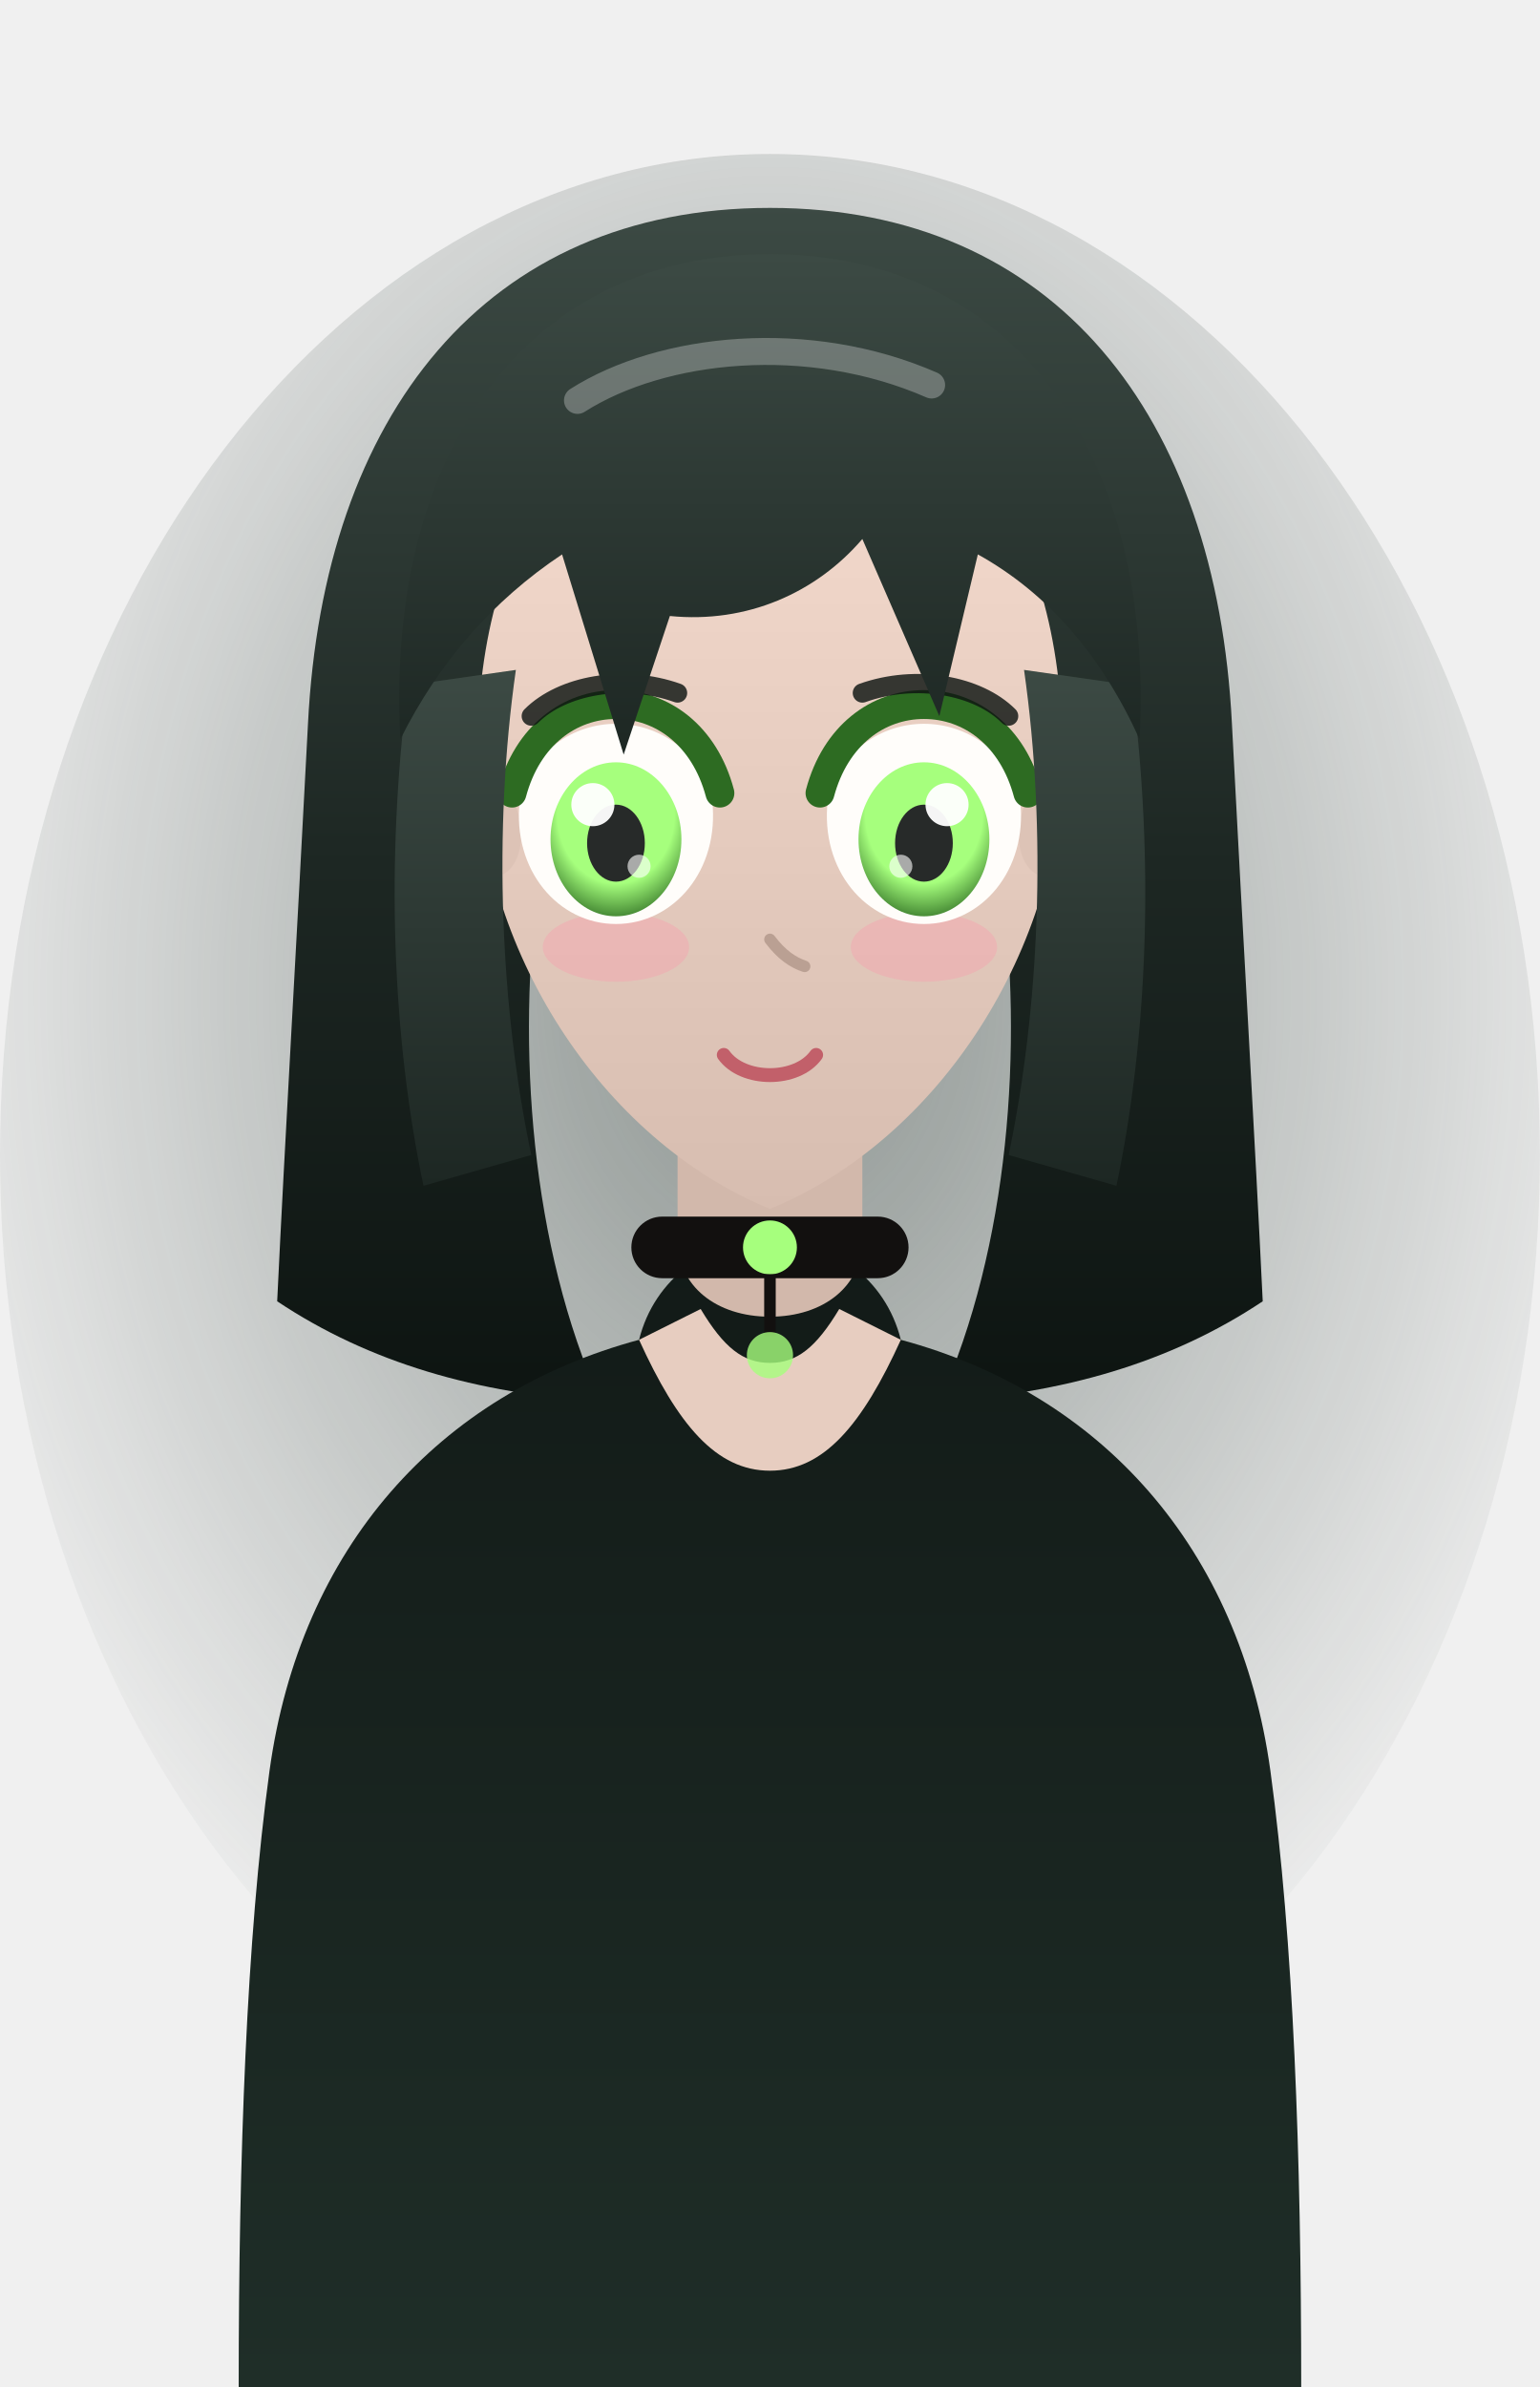
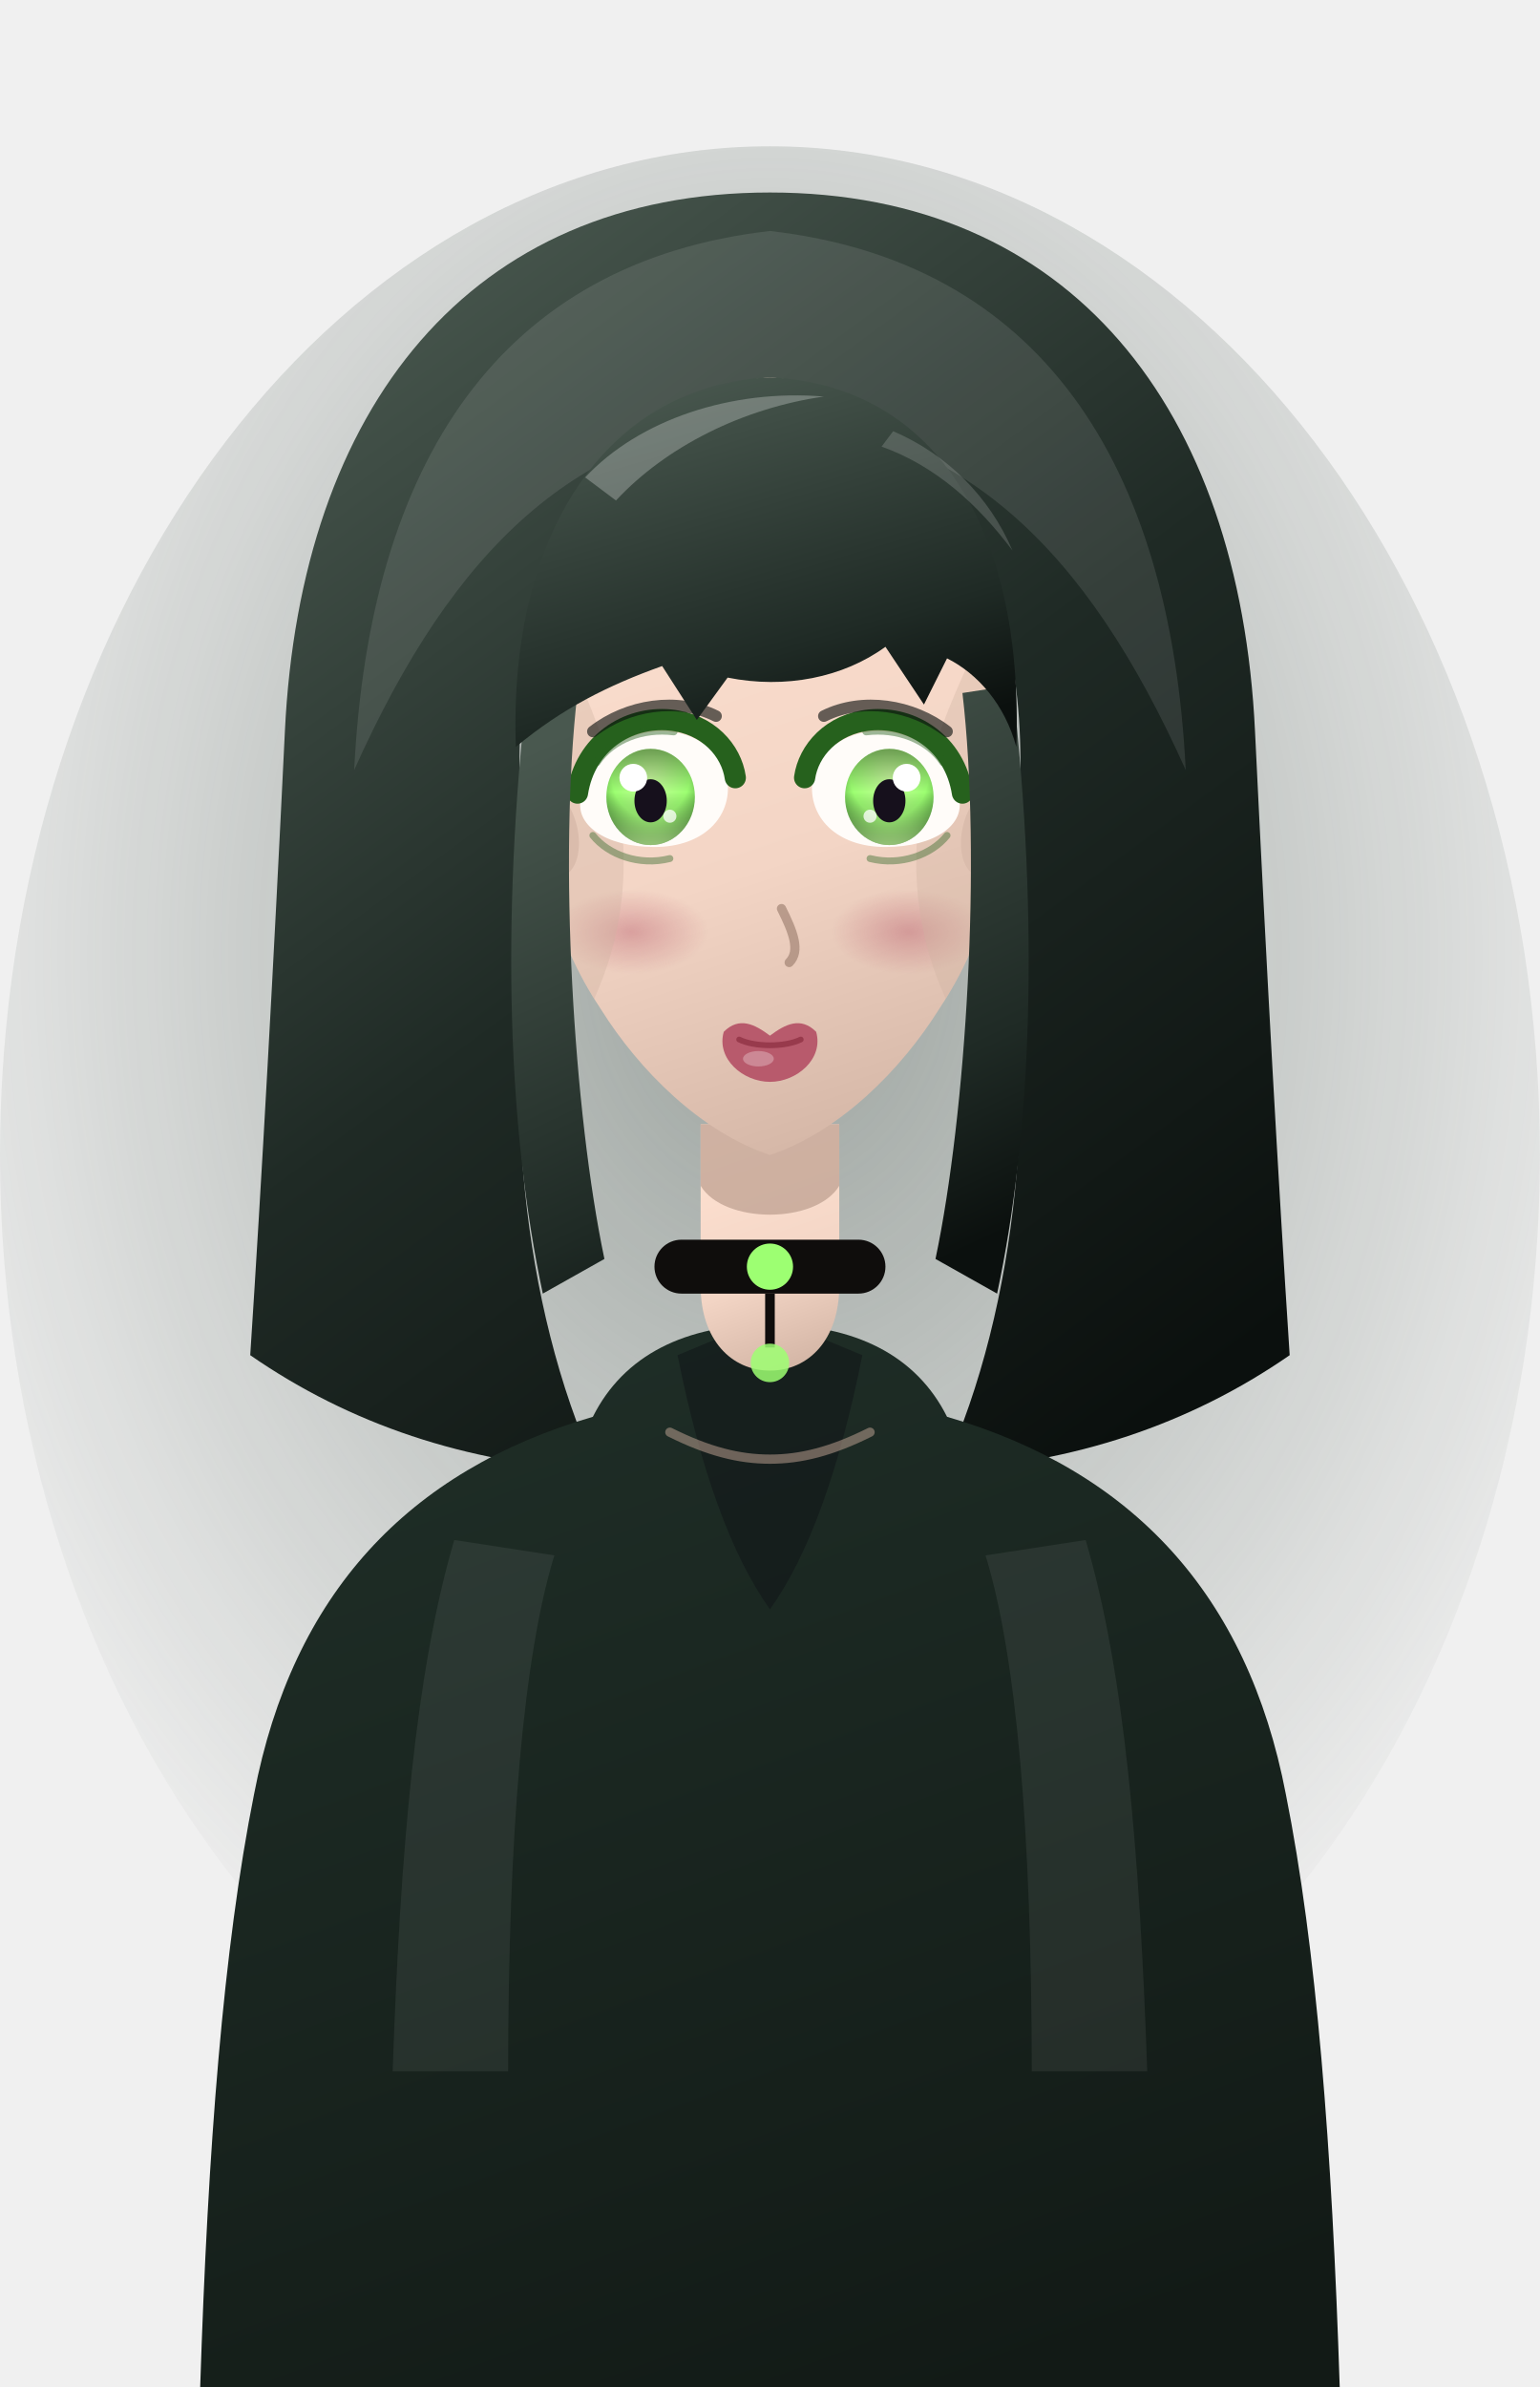
<svg xmlns="http://www.w3.org/2000/svg" viewBox="0 0 400 620" width="400" height="620" role="img" aria-label="Kurone, the kurone theme portrait">
  <defs>
-     <linearGradient id="hair-kurone" x1="0" y1="0" x2="0" y2="1">
-       <stop offset="0" stop-color="#3c4a44" />
-       <stop offset=".55" stop-color="#1d2723" />
-       <stop offset="1" stop-color="#0d1411" />
+     <linearGradient id="hair-kurone" x1=".2" y1="0" x2=".8" y2="1">
+       <stop offset="0" stop-color="#49584f" />
+       <stop offset=".5" stop-color="#1f2a25" />
+       <stop offset="1" stop-color="#0b100e" />
    </linearGradient>
-     <linearGradient id="hairF-kurone" x1="0" y1="0" x2="0" y2="1">
-       <stop offset="0" stop-color="#3c4a44" />
-       <stop offset="1" stop-color="#1d2723" />
+     <linearGradient id="hairF-kurone" x1=".3" y1="0" x2=".7" y2="1">
+       <stop offset="0" stop-color="#49584f" />
+       <stop offset=".72" stop-color="#1f2a25" />
+       <stop offset="1" stop-color="#0b100e" />
    </linearGradient>
-     <linearGradient id="skin-kurone" x1="0" y1="0" x2="0" y2="1">
-       <stop offset="0" stop-color="#f6dccf" />
-       <stop offset="1" stop-color="#d7bdb0" />
+     <linearGradient id="skin-kurone" x1=".4" y1="0" x2=".6" y2="1">
+       <stop offset="0" stop-color="#ffe2d2" />
+       <stop offset=".62" stop-color="#f3d5c5" />
+       <stop offset="1" stop-color="#d4b6a6" />
    </linearGradient>
-     <linearGradient id="fit-kurone" x1="0" y1="0" x2="0" y2="1">
-       <stop offset="0" stop-color="#121a17" />
-       <stop offset="1" stop-color="#1f2e28" />
+     <linearGradient id="fit-kurone" x1=".3" y1="0" x2=".7" y2="1">
+       <stop offset="0" stop-color="#1f2e27" />
+       <stop offset="1" stop-color="#121a16" />
    </linearGradient>
-     <radialGradient id="iris-kurone" cx=".5" cy=".34" r=".72">
-       <stop offset="0" stop-color="#a6ff7d" />
-       <stop offset=".62" stop-color="#a6ff7d" />
-       <stop offset="1" stop-color="#2d6b22" />
+     <radialGradient id="iris-kurone" cx=".5" cy=".28" r=".8">
+       <stop offset="0" stop-color="#cbffa0" />
+       <stop offset=".55" stop-color="#9dff72" />
+       <stop offset="1" stop-color="#26611d" />
    </radialGradient>
-     <radialGradient id="glow-kurone" cx=".5" cy=".42" r=".6">
-       <stop offset="0" stop-color="#3c4a44" stop-opacity=".55" />
-       <stop offset="1" stop-color="#3c4a44" stop-opacity="0" />
+     <linearGradient id="irisShade-kurone" x1="0" y1="0" x2="0" y2="1">
+       <stop offset="0" stop-color="#000" stop-opacity=".38" />
+       <stop offset=".45" stop-color="#000" stop-opacity="0" />
+       <stop offset="1" stop-color="#eaffbf" stop-opacity=".5" />
+     </linearGradient>
+     <radialGradient id="glow-kurone" cx=".5" cy=".4" r=".62">
+       <stop offset="0" stop-color="#49584f" stop-opacity=".5" />
+       <stop offset="1" stop-color="#49584f" stop-opacity="0" />
+     </radialGradient>
+     <radialGradient id="blush-kurone" cx=".5" cy=".5" r=".5">
+       <stop offset="0" stop-color="#b85a6c" stop-opacity=".42" />
+       <stop offset="1" stop-color="#b85a6c" stop-opacity="0" />
    </radialGradient>
    <clipPath id="face-kurone">
-       <path d="M124 196c0-62 30-98 76-98s76 36 76 98c0 50-32 100-76 118-44-18-76-68-76-118Z" />
+       <path d="M138 192c0-52 22-90 62-94 40 4 62 42 62 94 0 30-6 52-18 70-10 16-26 32-44 38-18-6-34-22-44-38-12-18-18-40-18-70Z" />
+     </clipPath>
+     <clipPath id="hairClip-kurone">
+       <path d="M200 50c-78 0-122 56-126 140-3 62-6 116-9 162 26 18 56 28 90 30-20-44-24-100-17-148-11-68 7-118 62-134 55 16 73 66 62 134 7 48 3 104-17 148 34-2 64-12 90-30-3-46-6-100-9-162-4-84-48-140-126-140Z" />
    </clipPath>
  </defs>
-   <ellipse cx="200" cy="300" rx="200" ry="260" fill="url(#glow-kurone)" />
-   <path d="M200 54C126 54 84 108 80 188c-3 58-6 108-8 150 24 16 52 24 84 26-18-40-22-92-16-136-10-62 6-108 60-124 54 16 70 62 60 124 6 44 2 96-16 136 32-2 60-10 84-26-2-42-5-92-8-150-4-80-46-134-120-134Z" fill="url(#hair-kurone)" />
-   <path d="M200 322c-16 0-30 10-34 26-52 14-88 54-96 112-6 44-8 100-8 160h276c0-60-2-116-8-160-8-58-44-98-96-112-4-16-18-26-34-26Z" fill="url(#fit-kurone)" />
-   <path d="M166 348c10 22 20 34 34 34s24-12 34-34l-16-8c-6 10-11 14-18 14s-12-4-18-14Z" fill="#e7cdc0" />
-   <path d="M176 268h48v54c0 12-10 20-24 20s-24-8-24-20Z" fill="#d2b8ab" />
-   <path d="M124 196c0-62 30-98 76-98s76 36 76 98c0 50-32 100-76 118-44-18-76-68-76-118Z" fill="url(#skin-kurone)" />
+   <ellipse cx="200" cy="300" rx="200" ry="262" fill="url(#glow-kurone)" />
+   <path d="M200 50c-78 0-122 56-126 140-3 62-6 116-9 162 26 18 56 28 90 30-20-44-24-100-17-148-11-68 7-118 62-134 55 16 73 66 62 134 7 48 3 104-17 148 34-2 64-12 90-30-3-46-6-100-9-162-4-84-48-140-126-140Z" fill="url(#hair-kurone)" />
+   <g clip-path="url(#hairClip-kurone)">
+     <path d="M200 60c-70 8-104 60-108 140 26-58 58-88 108-92 50 4 82 34 108 92-4-80-38-132-108-140Z" fill="#fff" opacity=".1" />
+   </g>
+   <path d="M200 344c-22 0-38 8-46 24-48 14-78 46-88 98-8 40-12 92-14 154h296c-2-62-6-114-14-154-10-52-40-84-88-98-8-16-24-24-46-24Z" fill="url(#fit-kurone)" />
+   <path d="M176 352c6 30 14 52 24 66 10-14 18-36 24-66l-24-10Z" fill="#0d0f14" opacity=".45" />
+   <path d="M118 400c-10 34-14 80-16 138h30c0-62 4-108 12-134Z M282 400c10 34 14 80 16 138h-30c0-62-4-108-12-134Z" fill="#fff" opacity=".07" />
+   <path d="M182 292h36v42c0 14-8 22-18 22s-18-8-18-22Z" fill="url(#skin-kurone)" />
+   <path d="M182 292h36v16c-6 10-30 10-36 0Z" fill="#bb9d8d" opacity=".7" />
+   <path d="M174 372c10 5 18 7 26 7M226 372c-10 5-18 7-26 7" fill="none" stroke="#c5a797" stroke-width="2.4" stroke-linecap="round" opacity=".5" />
+   <path d="M138 192c0-52 22-90 62-94 40 4 62 42 62 94 0 30-6 52-18 70-10 16-26 32-44 38-18-6-34-22-44-38-12-18-18-40-18-70Z" fill="url(#skin-kurone)" />
  <g clip-path="url(#face-kurone)">
-     <ellipse cx="160" cy="246" rx="19" ry="9" fill="#ff8fa8" opacity=".3" />
-     <ellipse cx="240" cy="246" rx="19" ry="9" fill="#ff8fa8" opacity=".3" />
+     <ellipse cx="164" cy="242" rx="20" ry="11" fill="url(#blush-kurone)" />
+     <ellipse cx="236" cy="242" rx="20" ry="11" fill="url(#blush-kurone)" />
+     <path d="M138 150c14 30 24 48 24 74 0 22-8 40-20 56-8-24-10-56-4-130Z" fill="#cfb1a1" opacity=".35" />
+     <path d="M262 150c-14 30-24 48-24 74 0 22 8 40 20 56 8-24 10-56 4-130Z" fill="#cfb1a1" opacity=".35" />
  </g>
-   <ellipse cx="126" cy="214" rx="9" ry="14" transform="rotate(-14 126 214)" fill="#ddc3b6" />
-   <ellipse cx="274" cy="214" rx="9" ry="14" transform="rotate(14 274 214)" fill="#ddc3b6" />
-   <g transform="translate(160 214) scale(1 1)">
-     <path d="M-25-6c3-13 14-20 25-20s22 7 25 20c2 18-10 32-25 32S-27 12-25-6Z" fill="#fffdfa" />
-     <ellipse cx="0" cy="4" rx="17" ry="20" fill="url(#iris-kurone)" />
-     <ellipse cx="0" cy="5" rx="7.5" ry="10" fill="#1a1320" opacity=".9" />
-     <circle cx="-6" cy="-5" r="5.6" fill="#fff" opacity=".95" />
-     <circle cx="6" cy="11" r="3" fill="#fff" opacity=".6" />
-     <path d="M-27-8c4-15 15-23 27-23s23 8 27 23" fill="none" stroke="#2d6b22" stroke-width="7.5" stroke-linecap="round" />
-     <path d="M-27-8c-4-3-8-4-11-3" fill="none" stroke="#2d6b22" stroke-width="6" stroke-linecap="round" />
+   <ellipse cx="143" cy="216" rx="7" ry="12" transform="rotate(-14 143 216)" fill="#dabcac" />
+   <ellipse cx="257" cy="216" rx="7" ry="12" transform="rotate(14 257 216)" fill="#dabcac" />
+   <g transform="translate(170 208) scale(1 1)">
+     <path d="M-19-1c3-12 13-18 23-17 9 1 14 7 15 13 1 9-6 17-19 17S-21 6-19-1Z" fill="#fffcf9" />
+     <ellipse cx="-1" cy="-1" rx="11.5" ry="12.5" fill="url(#iris-kurone)" />
+     <ellipse cx="-1" cy="-1" rx="11.5" ry="12.5" fill="url(#irisShade-kurone)" />
+     <ellipse cx="-1" cy="0" rx="4.2" ry="5.6" fill="#16101c" />
+     <circle cx="-5.5" cy="-6" r="3.6" fill="#fff" />
+     <circle cx="4" cy="4" r="1.7" fill="#fff" opacity=".75" />
+     <path d="M-20-2c2-13 13-20 24-19 10 1 16 8 17 15" fill="none" stroke="#26611d" stroke-width="5.5" stroke-linecap="round" />
+     <path d="M-20-2c-4-2-8-2-11 0" fill="none" stroke="#26611d" stroke-width="4.4" stroke-linecap="round" />
+     <path d="M-15-10c4-6 12-9 20-8" fill="none" stroke="#26611d" stroke-width="2" stroke-linecap="round" opacity=".45" />
+     <path d="M-16 9c4 5 12 8 20 6" fill="none" stroke="#26611d" stroke-width="1.8" stroke-linecap="round" opacity=".4" />
  </g>
-   <g transform="translate(240 214) scale(-1 1)">
-     <path d="M-25-6c3-13 14-20 25-20s22 7 25 20c2 18-10 32-25 32S-27 12-25-6Z" fill="#fffdfa" />
-     <ellipse cx="0" cy="4" rx="17" ry="20" fill="url(#iris-kurone)" />
-     <ellipse cx="0" cy="5" rx="7.5" ry="10" fill="#1a1320" opacity=".9" />
-     <circle cx="-6" cy="-5" r="5.6" fill="#fff" opacity=".95" />
-     <circle cx="6" cy="11" r="3" fill="#fff" opacity=".6" />
-     <path d="M-27-8c4-15 15-23 27-23s23 8 27 23" fill="none" stroke="#2d6b22" stroke-width="7.5" stroke-linecap="round" />
-     <path d="M-27-8c-4-3-8-4-11-3" fill="none" stroke="#2d6b22" stroke-width="6" stroke-linecap="round" />
+   <g transform="translate(230 208) scale(-1 1)">
+     <path d="M-19-1c3-12 13-18 23-17 9 1 14 7 15 13 1 9-6 17-19 17S-21 6-19-1Z" fill="#fffcf9" />
+     <ellipse cx="-1" cy="-1" rx="11.5" ry="12.5" fill="url(#iris-kurone)" />
+     <ellipse cx="-1" cy="-1" rx="11.5" ry="12.5" fill="url(#irisShade-kurone)" />
+     <ellipse cx="-1" cy="0" rx="4.2" ry="5.6" fill="#16101c" />
+     <circle cx="-5.5" cy="-6" r="3.6" fill="#fff" />
+     <circle cx="4" cy="4" r="1.7" fill="#fff" opacity=".75" />
+     <path d="M-20-2c2-13 13-20 24-19 10 1 16 8 17 15" fill="none" stroke="#26611d" stroke-width="5.5" stroke-linecap="round" />
+     <path d="M-20-2c-4-2-8-2-11 0" fill="none" stroke="#26611d" stroke-width="4.4" stroke-linecap="round" />
+     <path d="M-15-10c4-6 12-9 20-8" fill="none" stroke="#26611d" stroke-width="2" stroke-linecap="round" opacity=".45" />
+     <path d="M-16 9c4 5 12 8 20 6" fill="none" stroke="#26611d" stroke-width="1.8" stroke-linecap="round" opacity=".4" />
  </g>
-   <path d="M138 186c8-8 24-11 38-6" fill="none" stroke="#0d1411" stroke-width="5" stroke-linecap="round" opacity=".82" />
-   <path d="M262 186c-8-8-24-11-38-6" fill="none" stroke="#0d1411" stroke-width="5" stroke-linecap="round" opacity=".82" />
-   <path d="M200 244c3 4 6 6 9 7" fill="none" stroke="#aa9083" stroke-width="3" stroke-linecap="round" opacity=".7" />
-   <path d="M188 274c5 7 19 7 24 0" fill="none" stroke="#c2606a" stroke-width="3.6" stroke-linecap="round" />
-   <path d="M106 178c-6 46-4 92 4 130l28-8c-8-38-10-84-4-126Z M294 178c6 46 4 92-4 130l-28-8c8-38 10-84 4-126Z" fill="url(#hairF-kurone)" />
-   <path d="M104 192c-4-76 34-126 96-126s100 50 96 126c-10-22-24-38-42-48l-10 42-20-46c-12 14-30 22-50 20l-12 36-16-52c-18 12-32 28-42 48Z" fill="url(#hairF-kurone)" />
-   <path d="M150 104c22-14 60-18 92-4" fill="none" stroke="#fff" stroke-width="7" stroke-linecap="round" opacity=".28" />
-   <rect x="164" y="316" width="72" height="16" rx="8" fill="#12100f" />
-   <circle cx="200" cy="324" r="7" fill="#a6ff7d" />
-   <path d="M200 331v16" stroke="#12100f" stroke-width="3" />
-   <circle cx="200" cy="352" r="6" fill="#a6ff7d" opacity=".8" />
+   <path d="M154 190c9-7 22-9 32-4" fill="none" stroke="#0b100e" stroke-width="3" stroke-linecap="round" opacity=".62" />
+   <path d="M246 190c-9-7-22-9-32-4" fill="none" stroke="#0b100e" stroke-width="3" stroke-linecap="round" opacity=".62" />
+   <path d="M203 236c3 6 5 11 2 14" fill="none" stroke="#9c7e6e" stroke-width="2.4" stroke-linecap="round" opacity=".65" />
+   <path d="M188 268c4-4 8-2 12 1 4-3 8-5 12-1 2 7-5 13-12 13s-14-6-12-13Z" fill="#b85a6c" />
+   <path d="M192 270c4 2 12 2 16 0" fill="none" stroke="#8a2c3e" stroke-width="1.5" stroke-linecap="round" opacity=".7" />
+   <ellipse cx="197" cy="275" rx="4" ry="2" fill="#fff" opacity=".28" />
+   <path d="M137 178c-7 62-5 116 4 158l16-9c-8-38-12-104-7-147Z M263 178c7 62 5 116-4 158l-16-9c8-38 12-104 7-147Z" fill="url(#hairF-kurone)" />
+   <path d="M134 194c-2-56 24-94 66-96 42 2 66 38 64 96-3-11-10-19-18-23l-6 12-10-15c-11 8-26 11-41 8l-8 11-9-14c-14 5-26 11-38 21Z" fill="url(#hairF-kurone)" />
+   <path d="M152 124c14-15 38-23 62-21-21 3-41 13-54 27Z" fill="#fff" opacity=".26" />
+   <path d="M232 112c14 6 25 17 31 31-9-12-20-22-34-27Z" fill="#fff" opacity=".16" />
+   <rect x="170" y="322" width="60" height="14" rx="7" fill="#0f0d0c" />
+   <circle cx="200" cy="329" r="6" fill="#9dff72" />
+   <path d="M200 336v14" stroke="#0f0d0c" stroke-width="2.5" />
+   <circle cx="200" cy="354" r="5" fill="#9dff72" opacity=".85" />
</svg>
